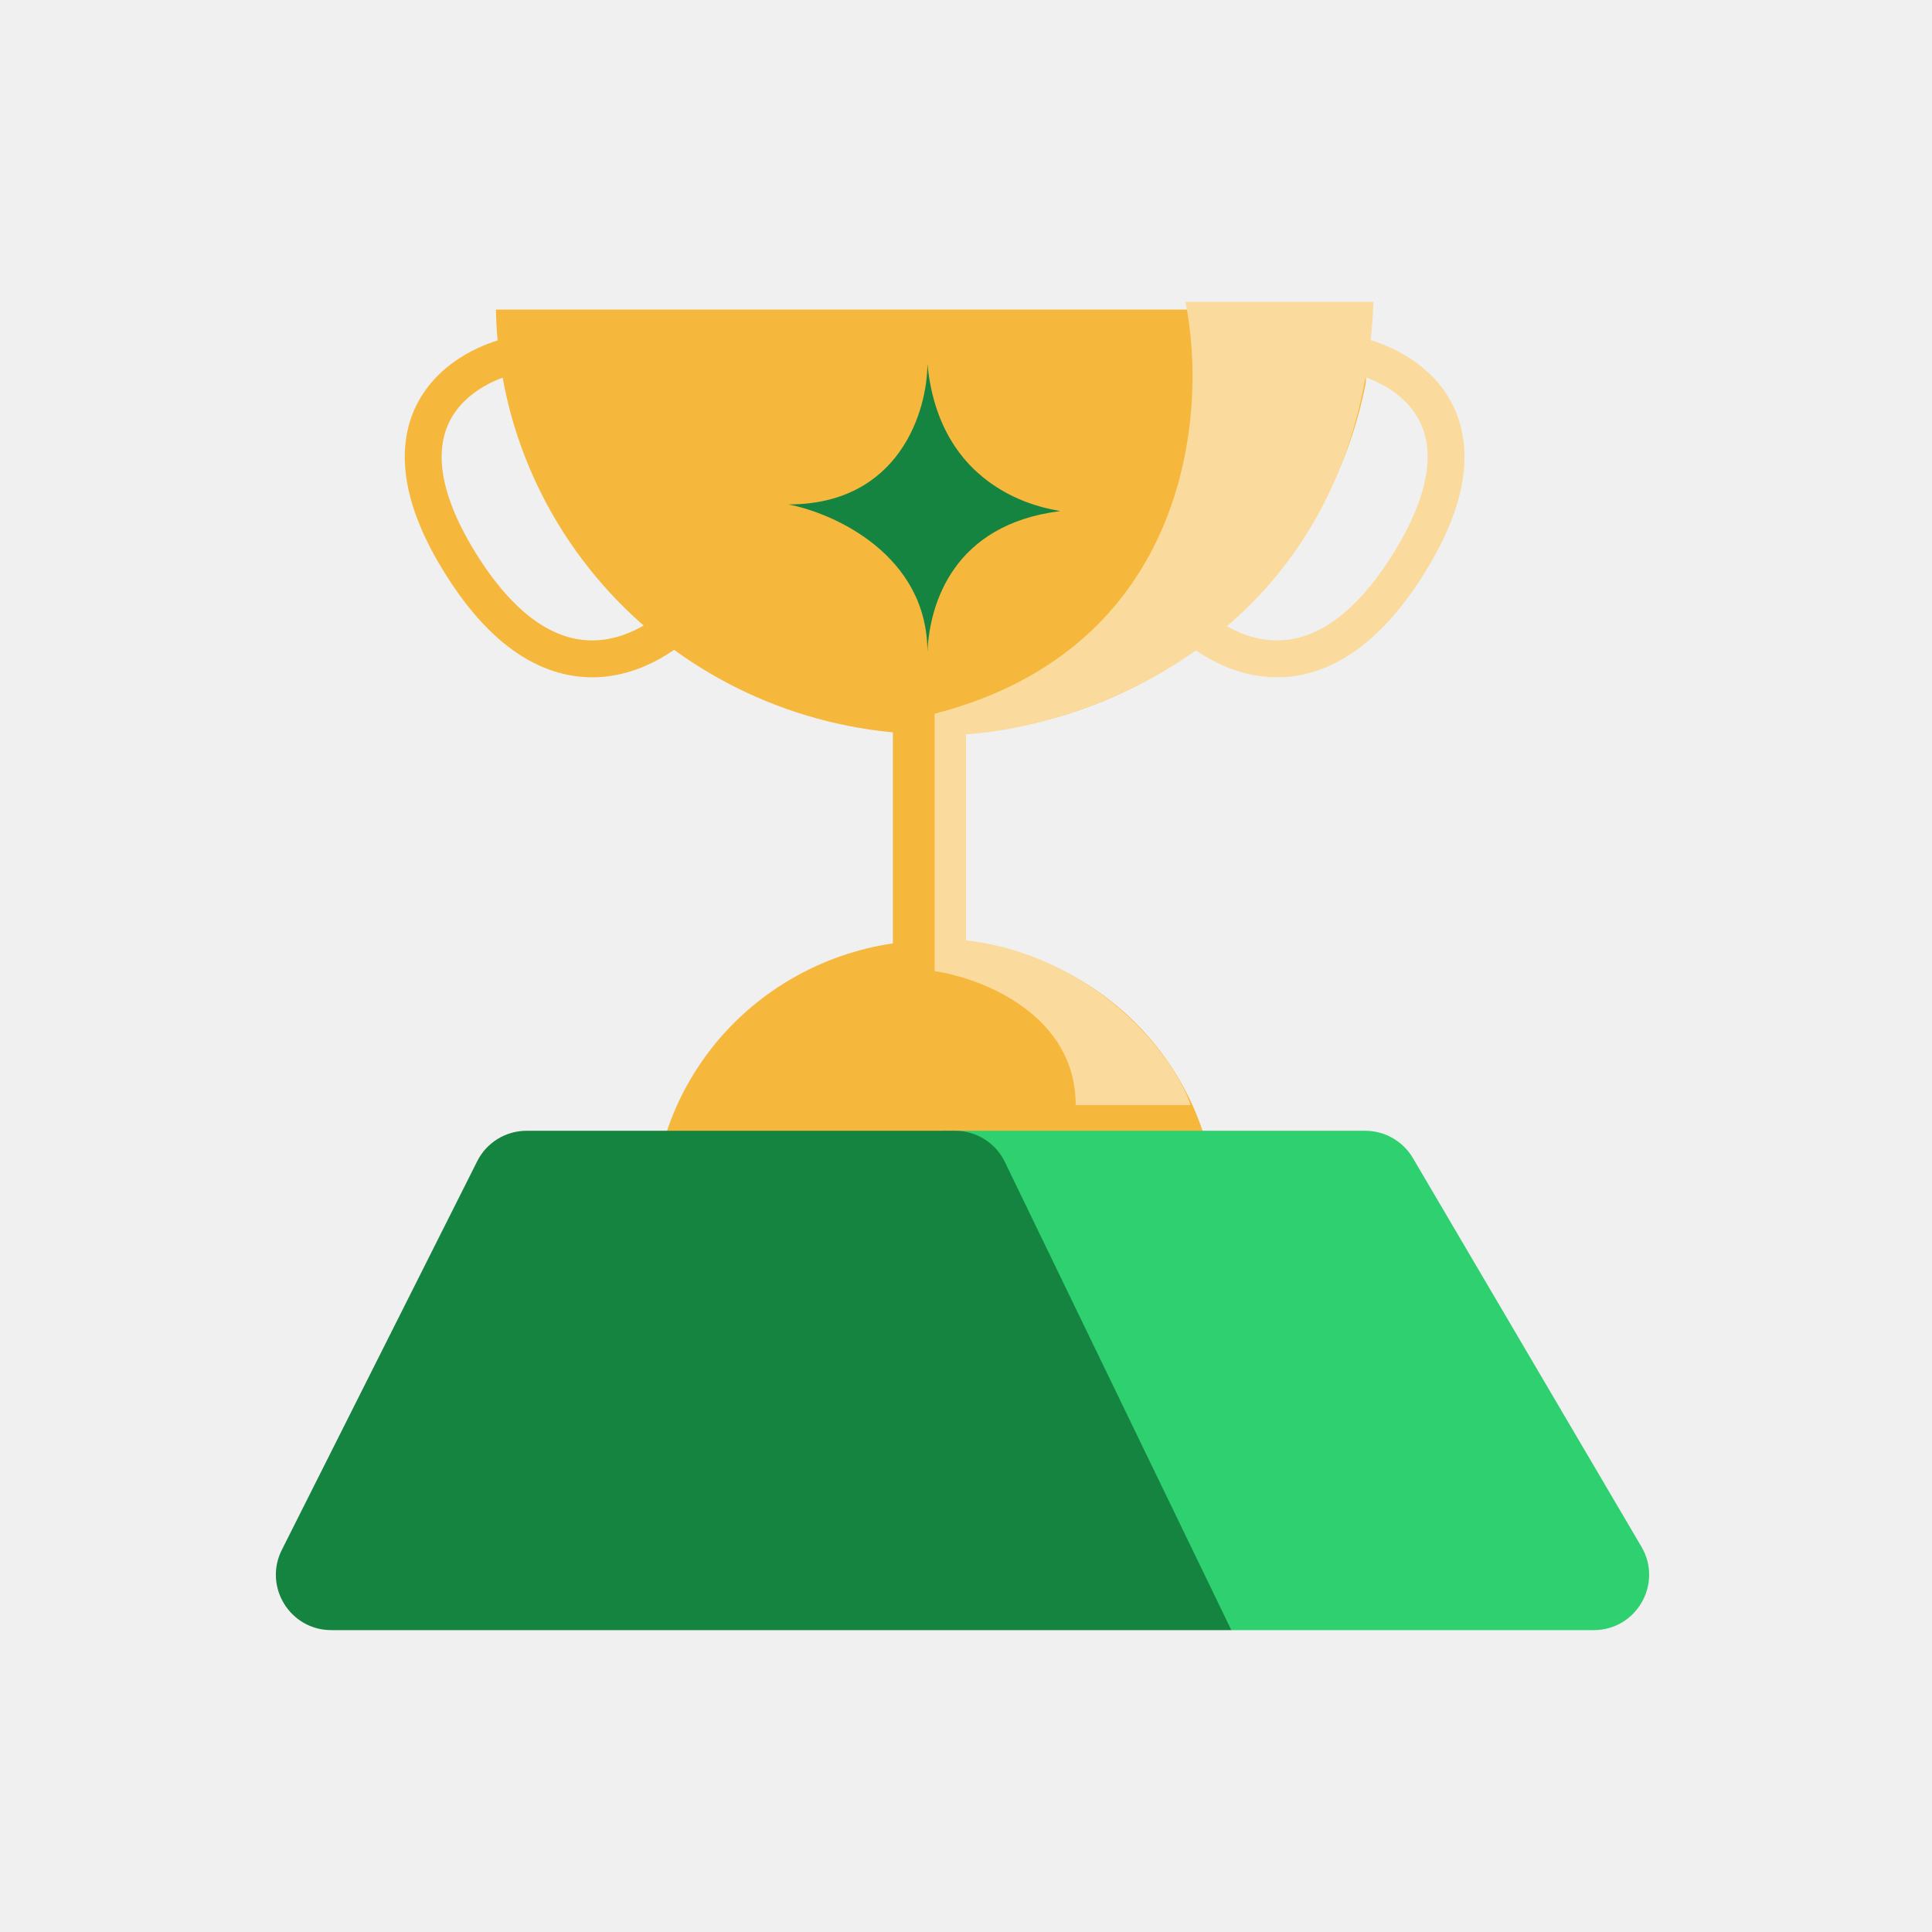
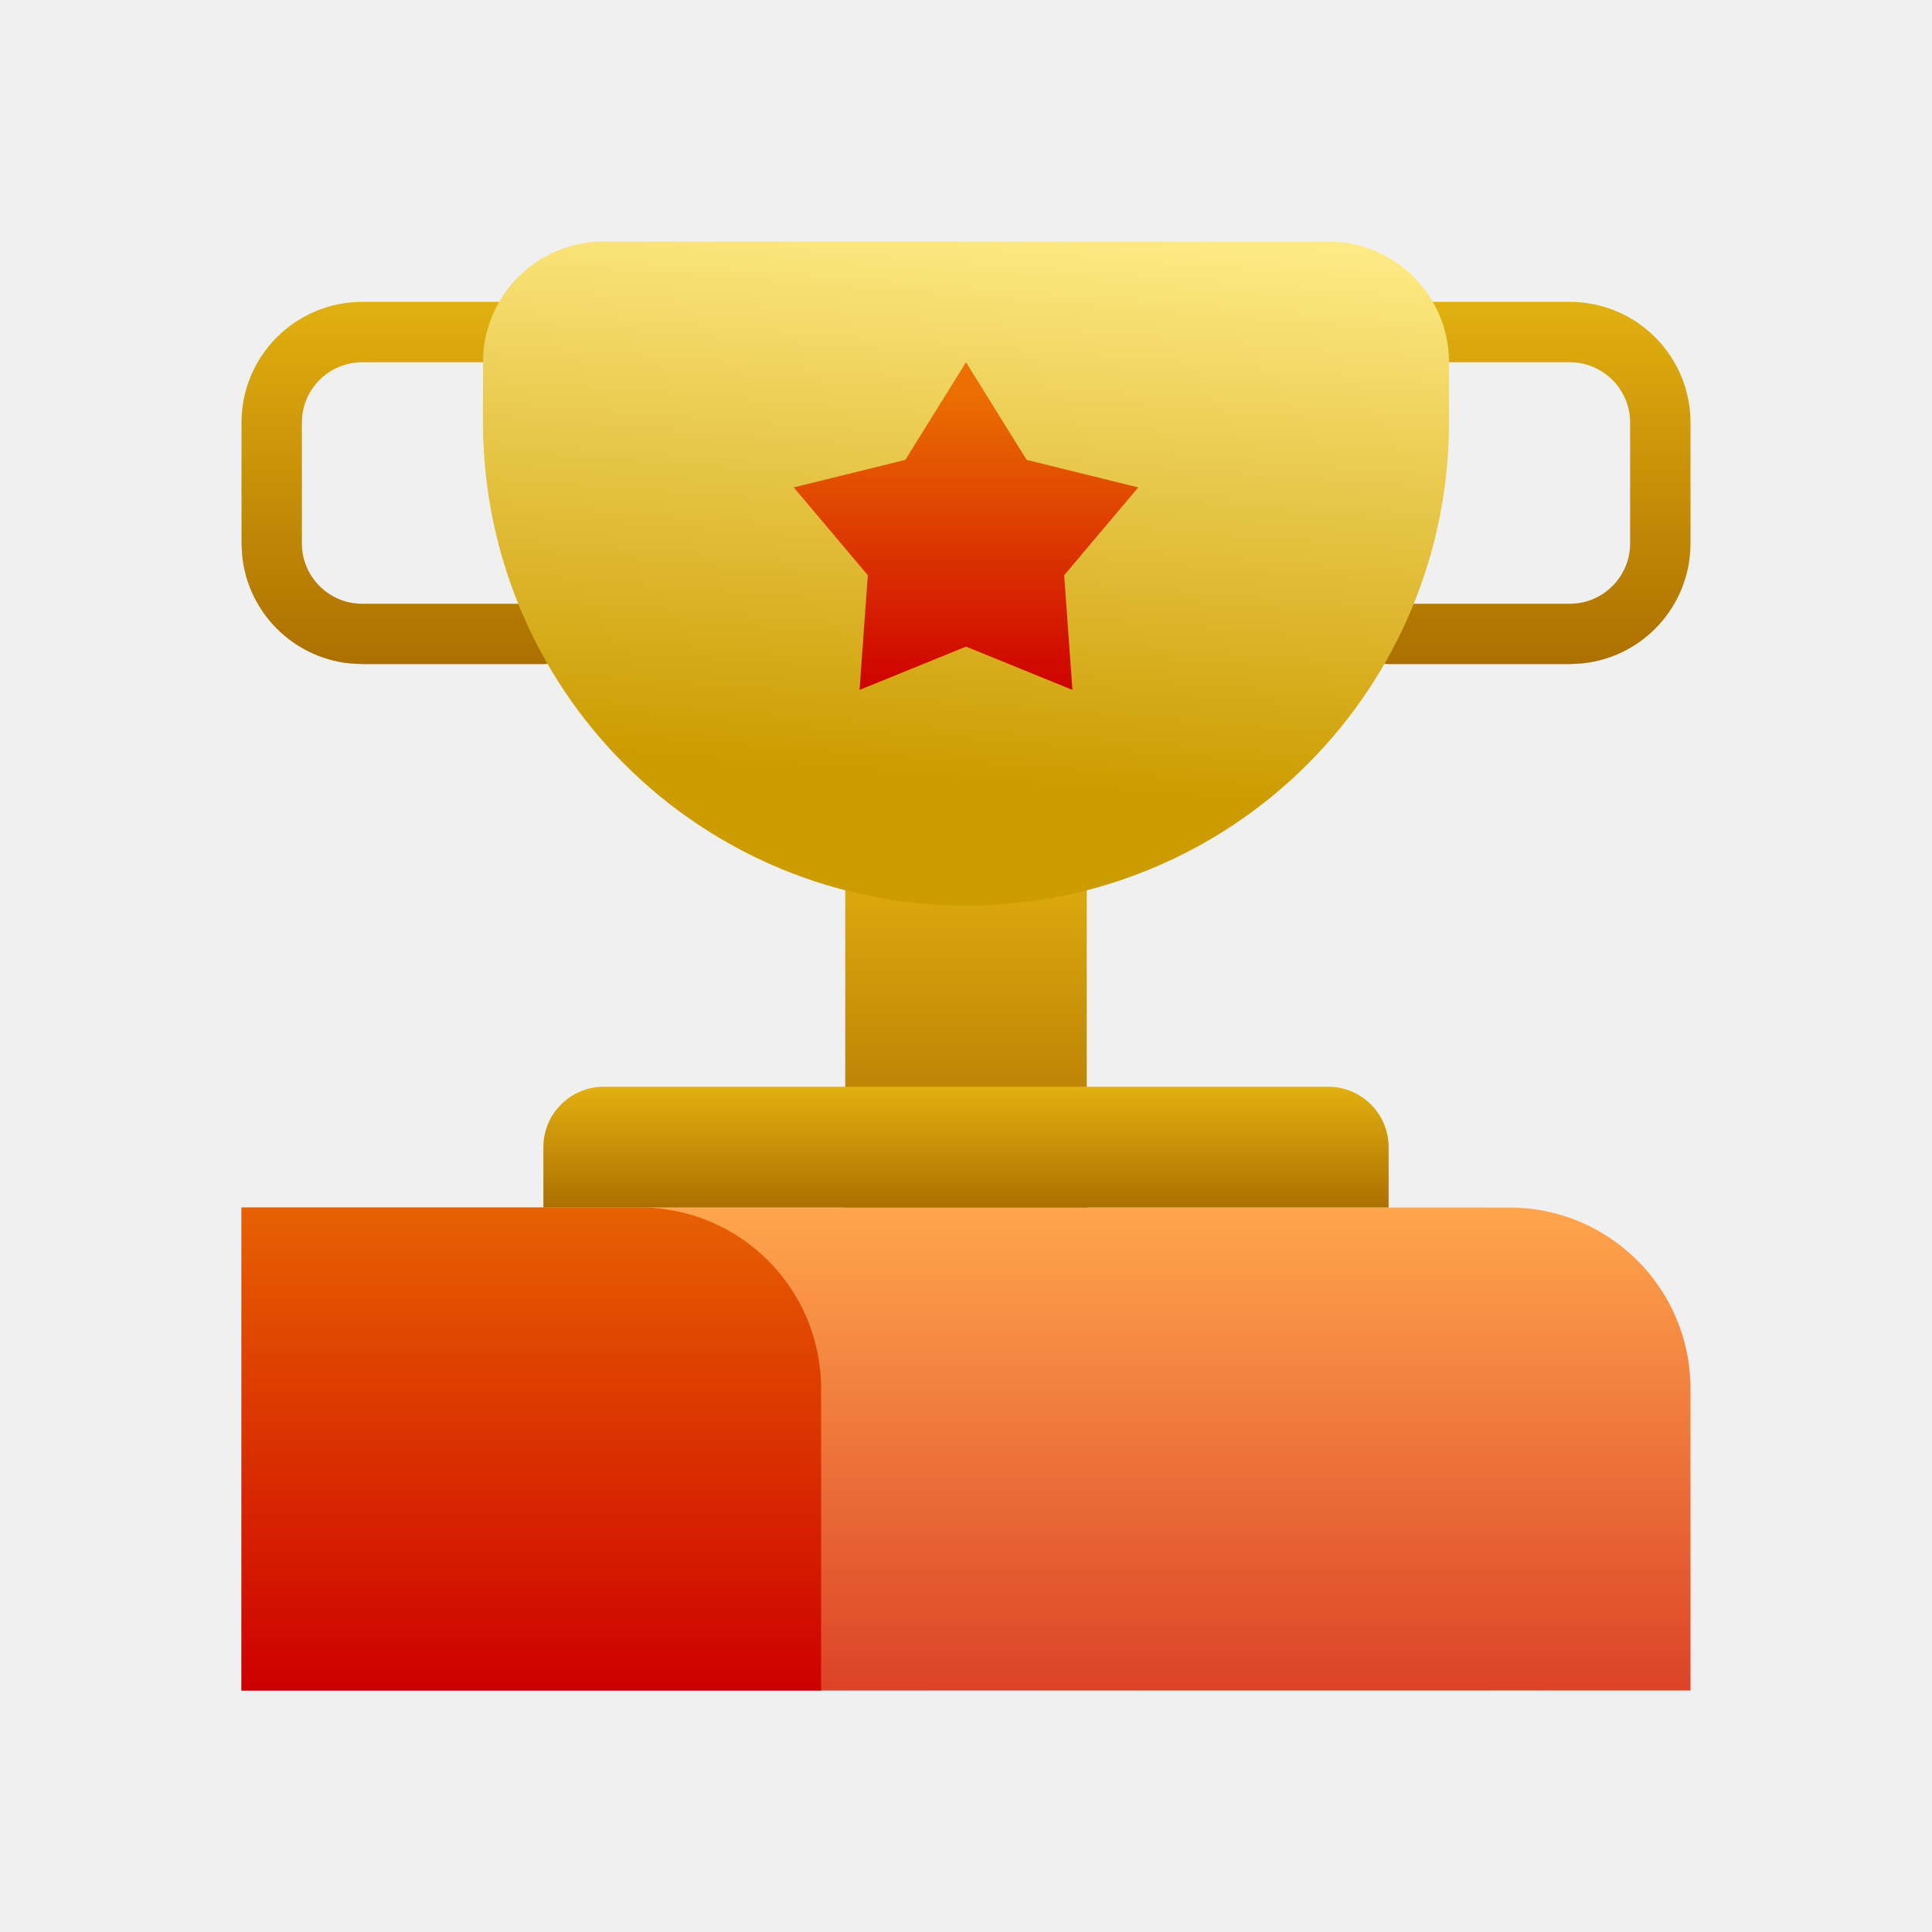
<svg xmlns="http://www.w3.org/2000/svg" width="32" height="32" viewBox="0 0 32 32" fill="none">
-   <g clip-path="url(#clip0_4223_20571)">
-     <path d="M8.213 5C8.213 6.9 8.979 8.722 10.342 10.065C11.705 11.408 13.554 12.163 15.482 12.163C17.409 12.163 19.258 11.408 20.621 10.065C21.984 8.722 22.75 6.9 22.75 5L15.482 5L8.213 5Z" fill="#F6B83C" />
-     <path d="M20.156 20.178C20.156 18.957 19.663 17.786 18.787 16.922C17.911 16.059 16.722 15.574 15.483 15.574C14.244 15.574 13.055 16.059 12.179 16.922C11.303 17.786 10.81 18.957 10.81 20.178L15.483 20.178L20.156 20.178Z" fill="#F6B83C" />
-     <rect x="14.789" y="11.822" width="1.211" height="4.946" fill="#F6B83C" />
-   </g>
-   <path d="M13.059 8.355C14.901 8.355 15.361 6.801 15.361 6.023C15.58 8.355 17.663 8.453 17.554 8.466C15.8 8.688 15.398 9.984 15.361 10.798C15.361 9.199 13.826 8.503 13.059 8.355Z" fill="#148440" />
-   <path d="M15.48 11.822C19.703 10.73 20.009 6.819 19.634 5H22.749C22.541 10.389 18.163 12.021 16 12.163V15.574C18.163 15.829 19.461 17.506 19.72 18.302H17.817C17.817 16.802 16.259 16.199 15.48 16.085V11.822Z" fill="#FBDB9D" />
-   <path d="M7.692 9.434C6.1 6.978 7.663 6.023 8.644 5.853L11.672 9.86C11.009 10.742 9.284 11.89 7.692 9.434Z" stroke="#F6B83C" stroke-width="0.611" />
-   <path d="M23.269 9.434C24.861 6.978 23.298 6.023 22.317 5.853L19.288 9.86C19.952 10.742 21.677 11.89 23.269 9.434Z" stroke="#FBDB9D" stroke-width="0.611" />
-   <path d="M22.611 18.729H15.605L20.39 27H26.397C27.106 27 27.547 26.23 27.187 25.618L23.402 19.181C23.237 18.901 22.936 18.729 22.611 18.729Z" fill="#2FD06F" />
-   <path d="M15.819 18.729H8.723C8.376 18.729 8.059 18.924 7.904 19.234L4.668 25.671C4.361 26.281 4.805 27 5.487 27H20.395L16.644 19.246C16.491 18.93 16.171 18.729 15.819 18.729Z" fill="#148440" />
+   <path d="M4 20H25C26.657 20 28 21.343 28 23V28H4V20Z" fill="url(#paint0_linear_4388_23640)" />
+   <path d="M4 20H25C26.657 20 28 21.343 28 23V28H4V20Z" fill="url(#paint1_linear_4388_23640)" />
+   <path d="M4 20H10.6C12.257 20 13.6 21.343 13.6 23V28H4V20Z" fill="url(#paint2_linear_4388_23640)" />
+   <rect x="14" y="14" width="4" height="6" fill="url(#paint3_linear_4388_23640)" />
+   <path d="M9 19C9 18.448 9.448 18 10 18H22C22.552 18 23 18.448 23 19V20H9V19Z" fill="url(#paint4_linear_4388_23640)" />
+   <path d="M9 10V11H6V10H9ZM10 9V7C10 6.448 9.552 6 9 6H6C5.448 6 5 6.448 5 7V9C5 9.552 5.448 10 6 10V11L5.796 10.989C4.854 10.894 4.106 10.146 4.011 9.204L4 9V7C4 5.895 4.895 5 6 5H9C10.105 5 11 5.895 11 7V9C11 10.036 10.213 10.887 9.204 10.989L9 11V10C9.552 10 10 9.552 10 9Z" fill="url(#paint5_linear_4388_23640)" />
+   <path d="M26 10V11H23V10H26ZM27 9V7C27 6.448 26.552 6 26 6H23C22.448 6 22 6.448 22 7V9C22 9.552 22.448 10 23 10V11L22.796 10.989C21.854 10.894 21.106 10.146 21.011 9.204L21 9V7C21 5.895 21.895 5 23 5H26C27.105 5 28 5.895 28 7V9C28 10.036 27.213 10.887 26.204 10.989L26 11V10C26.552 10 27 9.552 27 9Z" fill="url(#paint6_linear_4388_23640)" />
+   <path d="M24 7C24 9.122 23.157 11.157 21.657 12.657C20.157 14.158 18.122 15 16 15C13.878 15 11.843 14.158 10.343 12.657C8.842 11.157 8 9.122 8 7V6C8 4.895 8.895 4 10 4H22C23.105 4 24 4.895 24 6V7Z" fill="url(#paint7_linear_4388_23640)" />
+   <path d="M16 6L17.005 7.617L18.853 8.073L17.626 9.528L17.763 11.427L16 10.71L14.237 11.427L14.374 9.528L13.147 8.073L14.995 7.617L16 6Z" fill="url(#paint8_linear_4388_23640)" />
  <defs>
-     <clipPath id="clip0_4223_20571">
-       <rect width="14.797" height="19.789" fill="white" transform="translate(7.82617 5.12793)" />
-     </clipPath>
+     <linearGradient id="paint0_linear_4388_23640" x1="13.177" y1="27.372" x2="26.663" y2="20.355" gradientUnits="userSpaceOnUse">
+       <stop stop-color="#B6CCFE" />
+       <stop offset="1" stop-color="white" />
+     </linearGradient>
+     <linearGradient id="paint1_linear_4388_23640" x1="16" y1="20" x2="16" y2="29.6" gradientUnits="userSpaceOnUse">
+       <stop stop-color="#FFA64D" />
+       <stop offset="1" stop-color="#D52F20" />
+     </linearGradient>
+     <linearGradient id="paint2_linear_4388_23640" x1="8.8" y1="18.823" x2="8.8" y2="28" gradientUnits="userSpaceOnUse">
+       <stop stop-color="#EB6F02" />
+       <stop offset="1" stop-color="#CD0000" />
+     </linearGradient>
+     <linearGradient id="paint3_linear_4388_23640" x1="16" y1="14" x2="16" y2="20" gradientUnits="userSpaceOnUse">
+       <stop stop-color="#E1B010" />
+       <stop offset="1" stop-color="#AC7000" />
+     </linearGradient>
+     <linearGradient id="paint4_linear_4388_23640" x1="16" y1="18" x2="16" y2="20" gradientUnits="userSpaceOnUse">
+       <stop stop-color="#E1B010" />
+       <stop offset="1" stop-color="#AC7000" />
+     </linearGradient>
+     <linearGradient id="paint5_linear_4388_23640" x1="7.5" y1="5" x2="7.5" y2="11" gradientUnits="userSpaceOnUse">
+       <stop stop-color="#E1B010" />
+       <stop offset="1" stop-color="#AC7000" />
+     </linearGradient>
+     <linearGradient id="paint6_linear_4388_23640" x1="24.5" y1="5" x2="24.5" y2="11" gradientUnits="userSpaceOnUse">
+       <stop stop-color="#E1B010" />
+       <stop offset="1" stop-color="#AC7000" />
+     </linearGradient>
+     <linearGradient id="paint7_linear_4388_23640" x1="20.5" y1="4" x2="19.794" y2="13.214" gradientUnits="userSpaceOnUse">
+       <stop stop-color="#FEEA85" />
+       <stop offset="1" stop-color="#CC9C00" />
+     </linearGradient>
+     <linearGradient id="paint8_linear_4388_23640" x1="16" y1="6.5" x2="16" y2="11.5" gradientUnits="userSpaceOnUse">
+       <stop stop-color="#EB6F02" />
+       <stop offset="1" stop-color="#CD0000" />
+     </linearGradient>
  </defs>
</svg>
